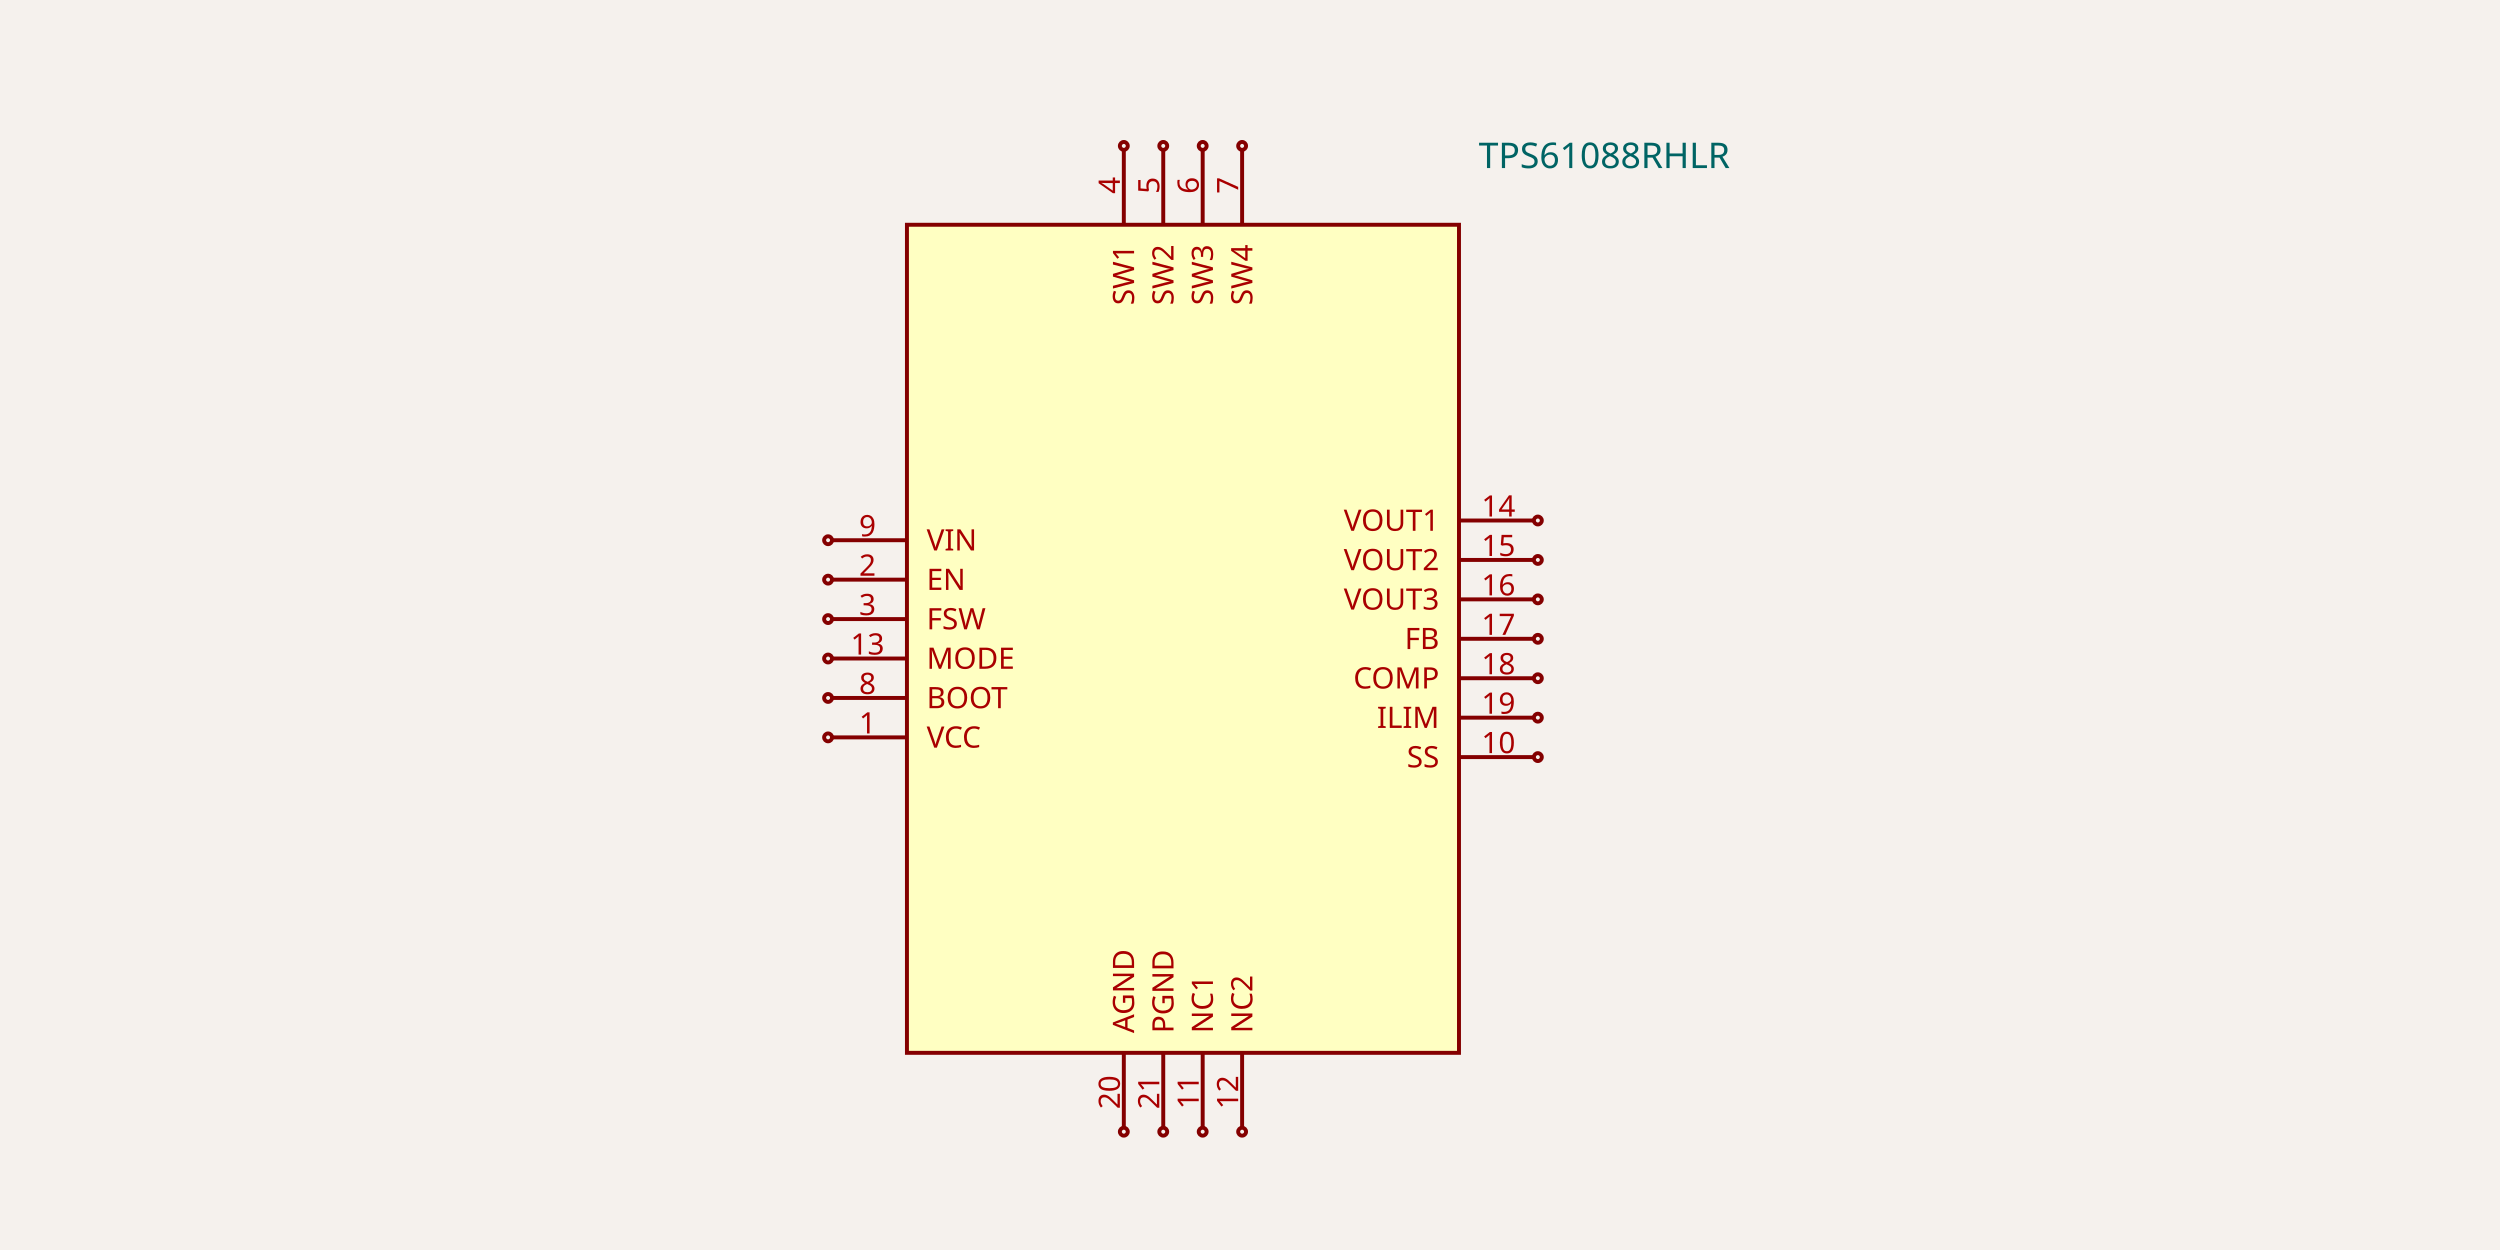
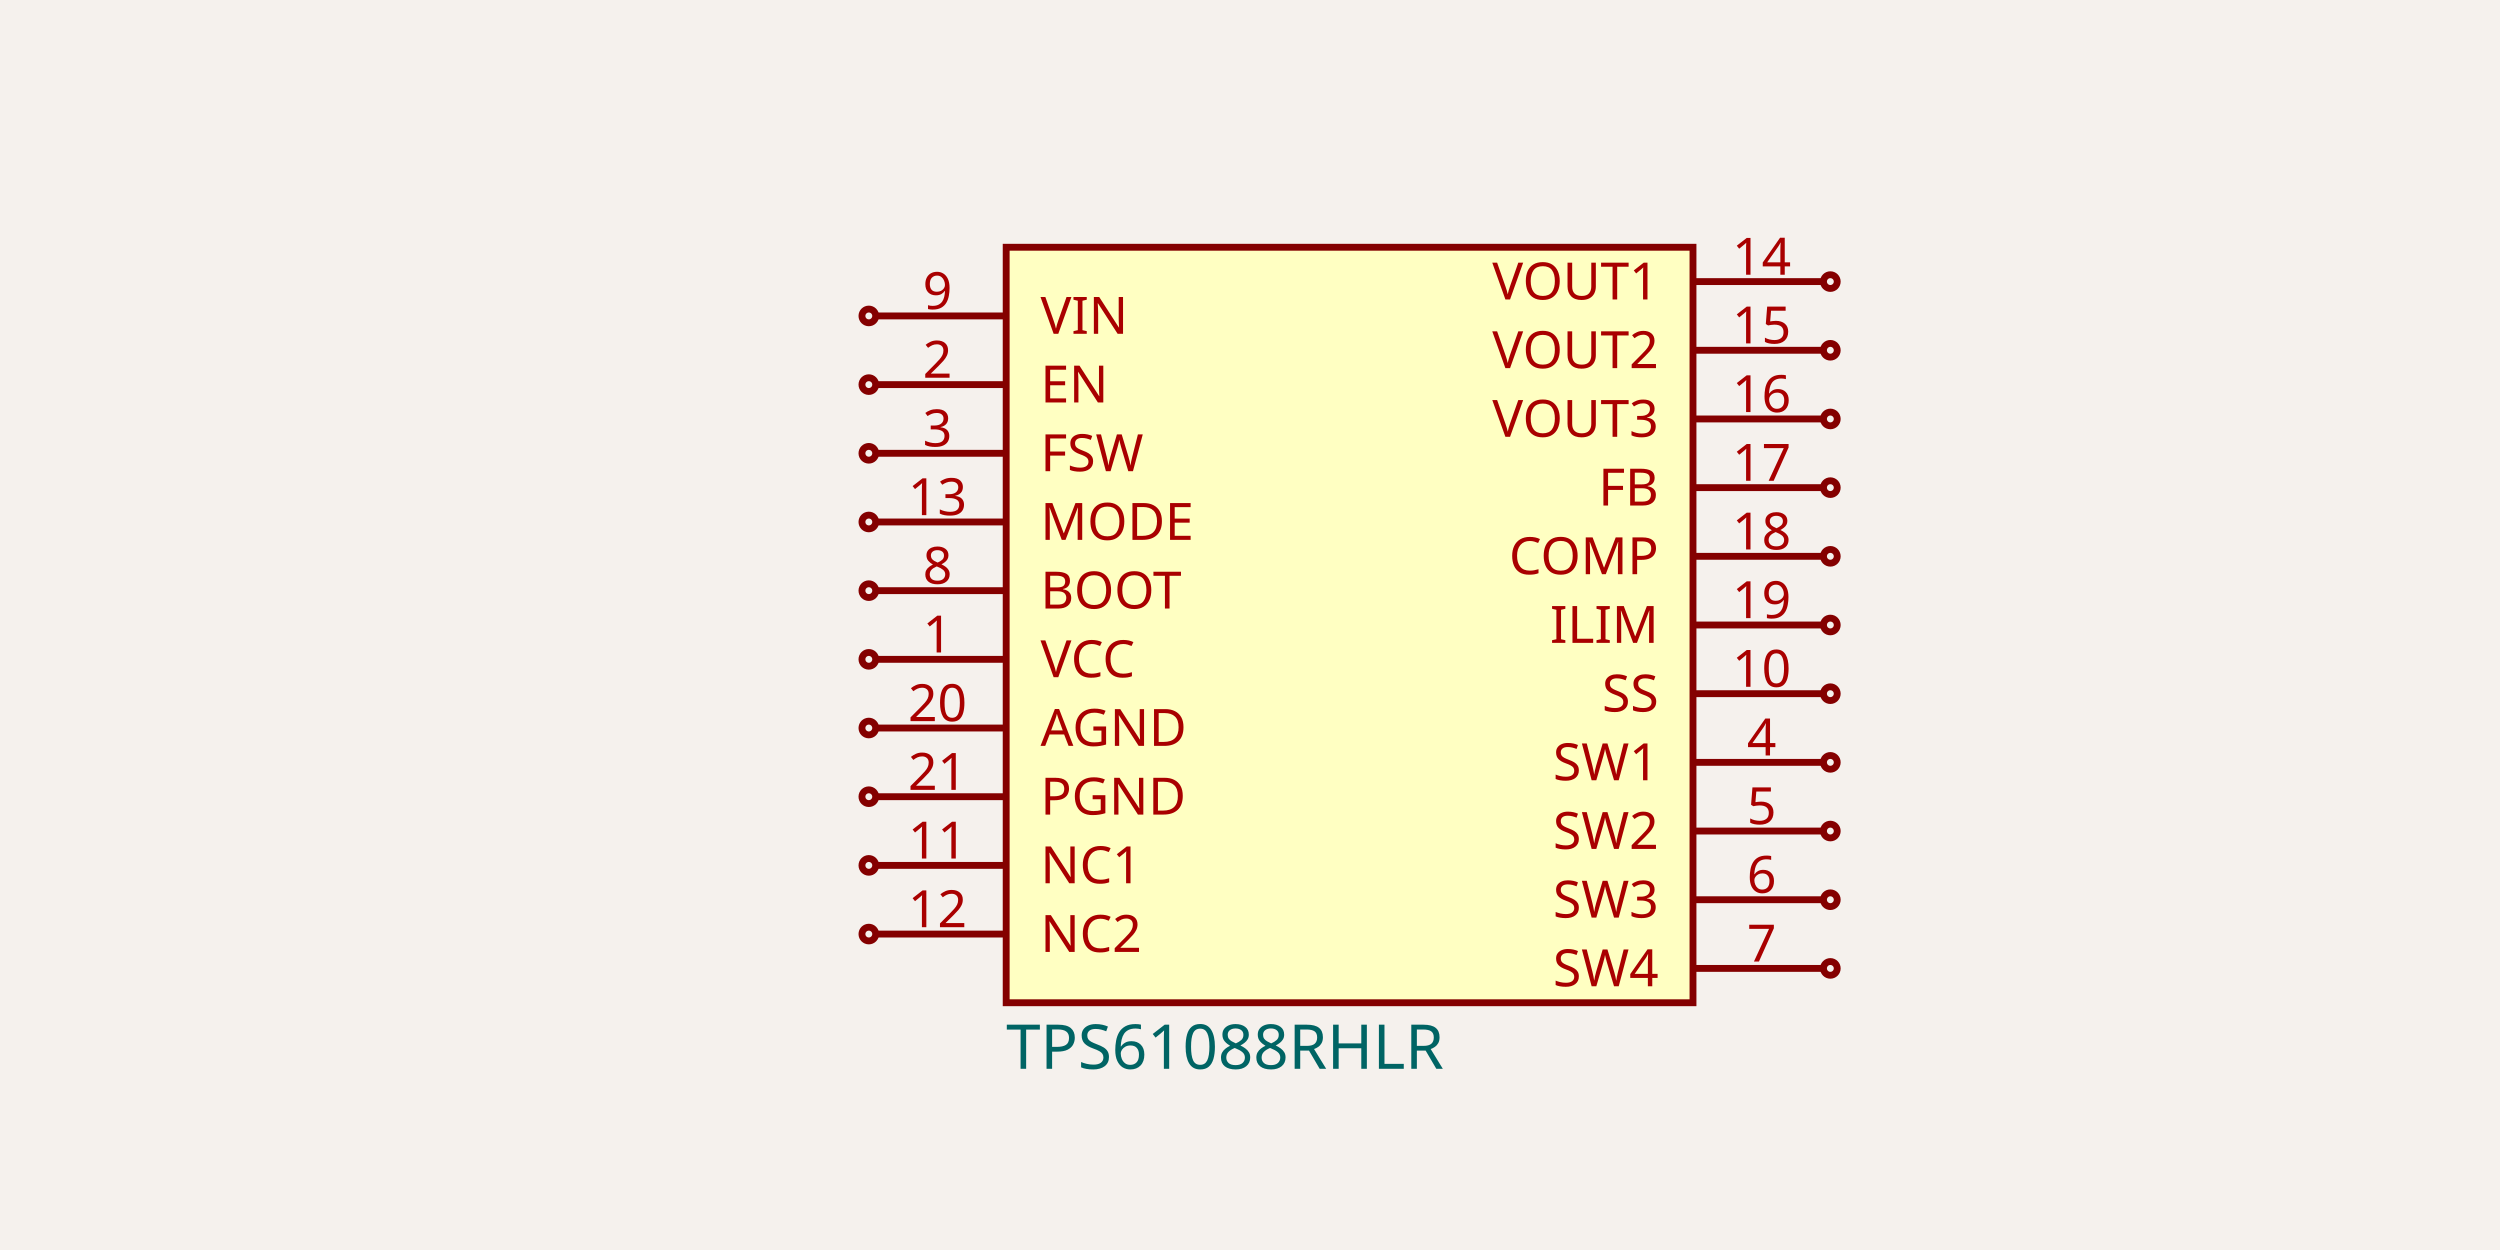
- <svg xmlns="http://www.w3.org/2000/svg" class="tscircuit-schematic" width="1200" height="600" style="background-color: rgb(245, 241, 237)" data-real-to-screen-transform="matrix(94.6372239748,0,0,-94.6372239748,567.8233438486,306.6246056782)">
+ <svg xmlns="http://www.w3.org/2000/svg" class="tscircuit-schematic" width="1200" height="600" style="background-color: rgb(245, 241, 237)" data-real-to-screen-transform="matrix(164.8351648352,0,0,-164.8351648352,647.8021978022,300)">
  <style>
              .boundary { fill: rgb(245, 241, 237); }
              .schematic-boundary { fill: none; stroke: #fff; }
              .component { fill: none; stroke: rgb(132, 0, 0); }
              .chip { fill: rgb(255, 255, 194); stroke: rgb(132, 0, 0); }
              .component-pin { fill: none; stroke: rgb(132, 0, 0); }
              .text { font-family: sans-serif; fill: rgb(0, 150, 0); }
              .pin-number { fill: rgb(169, 0, 0); }
              .port-label { fill: rgb(0, 100, 100); }
              .component-name { fill: rgb(0, 100, 100); }
              
            </style>
  <rect class="boundary" x="0" y="0" width="1200" height="600" />
  <g class="sch-component" data-circuit-json-type="schematic_component" data-schematic-component-id="schematic_component_0">
-     <rect class="component chip sch-component-body" x="435.331" y="107.886" width="264.984" height="397.476" stroke-width="1.893px" fill="rgb(255, 255, 194)" stroke="rgb(132, 0, 0)" />
-     <rect class="component-overlay sch-component-overlay" x="435.331" y="107.886" width="264.984" height="397.476" fill="transparent" />
-     <text class="sch-text" x="709.779" y="74.763" fill="#006464" text-anchor="start" dominant-baseline="middle" font-family="sans-serif" font-size="17.035px" transform="rotate(0, 709.7792, 74.76341)">TPS61088RHLR</text>
-     <text class="sch-text" x="709.779" y="55.836" fill="#006464" text-anchor="start" dominant-baseline="middle" font-family="sans-serif" font-size="17.035px" transform="rotate(0, 709.7792, 55.83596)" />
-     <line class="component-pin sch-component-pin sch-port-line" x1="435.331" y1="353.943" x2="399.369" y2="353.943" stroke-width="1.893px" />
+     <rect class="component chip sch-component-body" x="482.967" y="118.681" width="329.67" height="362.637" stroke-width="3.297px" fill="rgb(255, 255, 194)" stroke="rgb(132, 0, 0)" />
+     <rect class="component-overlay sch-component-overlay" x="482.967" y="118.681" width="329.67" height="362.637" fill="transparent" />
+     <text class="sch-text" x="482.967" y="502.747" fill="#006464" text-anchor="start" dominant-baseline="middle" font-family="sans-serif" font-size="29.67px" transform="rotate(0, 482.967, 502.7473)">TPS61088RHLR</text>
+     <text class="sch-text" x="482.967" y="97.253" fill="#006464" text-anchor="start" dominant-baseline="middle" font-family="sans-serif" font-size="29.67px" transform="rotate(0, 482.967, 97.25275)" />
+     <line class="component-pin sch-component-pin sch-port-line" x1="482.967" y1="316.484" x2="420.33" y2="316.484" stroke-width="3.297px" />
    <g class="sch-port" data-schematic-port-id="source_port_0">
-       <circle class="component-pin sch-component-pin sch-port-terminal" cx="397.476" cy="353.943" r="1.893" stroke-width="1.893px" />
-       <rect x="395.584" y="352.05" width="3.785" height="3.785" opacity="0" />
-     </g>
-     <text class="pin-number sch-pin-number" x="416.404" y="352.05" style="font-family: sans-serif;" fill="rgb(169, 0, 0)" text-anchor="middle" dominant-baseline="auto" font-size="14.196px" transform="">1</text>
-     <text class="pin-number sch-pin-label" x="444.795" y="353.943" style="font-family: sans-serif;" fill="rgb(169, 0, 0)" text-anchor="start" dominant-baseline="middle" font-size="14.196px" transform="">VCC</text>
-     <line class="component-pin sch-component-pin sch-port-line" x1="435.331" y1="278.233" x2="399.369" y2="278.233" stroke-width="1.893px" />
+       <circle class="component-pin sch-component-pin sch-port-terminal" cx="417.033" cy="316.484" r="3.297" stroke-width="3.297px" />
+       <rect x="413.736" y="313.187" width="6.593" height="6.593" opacity="0" />
+     </g>
+     <text class="pin-number sch-pin-number" x="450" y="313.187" style="font-family: sans-serif;" fill="rgb(169, 0, 0)" text-anchor="middle" dominant-baseline="auto" font-size="24.725px" transform="">1</text>
+     <text class="pin-number sch-pin-label" x="499.451" y="316.484" style="font-family: sans-serif;" fill="rgb(169, 0, 0)" text-anchor="start" dominant-baseline="middle" font-size="24.725px" transform="">VCC</text>
+     <line class="component-pin sch-component-pin sch-port-line" x1="482.967" y1="184.615" x2="420.33" y2="184.615" stroke-width="3.297px" />
    <g class="sch-port" data-schematic-port-id="source_port_1">
-       <circle class="component-pin sch-component-pin sch-port-terminal" cx="397.476" cy="278.233" r="1.893" stroke-width="1.893px" />
-       <rect x="395.584" y="276.341" width="3.785" height="3.785" opacity="0" />
-     </g>
-     <text class="pin-number sch-pin-number" x="416.404" y="276.341" style="font-family: sans-serif;" fill="rgb(169, 0, 0)" text-anchor="middle" dominant-baseline="auto" font-size="14.196px" transform="">2</text>
-     <text class="pin-number sch-pin-label" x="444.795" y="278.233" style="font-family: sans-serif;" fill="rgb(169, 0, 0)" text-anchor="start" dominant-baseline="middle" font-size="14.196px" transform="">EN</text>
-     <line class="component-pin sch-component-pin sch-port-line" x1="435.331" y1="297.161" x2="399.369" y2="297.161" stroke-width="1.893px" />
+       <circle class="component-pin sch-component-pin sch-port-terminal" cx="417.033" cy="184.615" r="3.297" stroke-width="3.297px" />
+       <rect x="413.736" y="181.319" width="6.593" height="6.593" opacity="0" />
+     </g>
+     <text class="pin-number sch-pin-number" x="450" y="181.319" style="font-family: sans-serif;" fill="rgb(169, 0, 0)" text-anchor="middle" dominant-baseline="auto" font-size="24.725px" transform="">2</text>
+     <text class="pin-number sch-pin-label" x="499.451" y="184.615" style="font-family: sans-serif;" fill="rgb(169, 0, 0)" text-anchor="start" dominant-baseline="middle" font-size="24.725px" transform="">EN</text>
+     <line class="component-pin sch-component-pin sch-port-line" x1="482.967" y1="217.582" x2="420.33" y2="217.582" stroke-width="3.297px" />
    <g class="sch-port" data-schematic-port-id="source_port_2">
-       <circle class="component-pin sch-component-pin sch-port-terminal" cx="397.476" cy="297.161" r="1.893" stroke-width="1.893px" />
-       <rect x="395.584" y="295.268" width="3.785" height="3.785" opacity="0" />
-     </g>
-     <text class="pin-number sch-pin-number" x="416.404" y="295.268" style="font-family: sans-serif;" fill="rgb(169, 0, 0)" text-anchor="middle" dominant-baseline="auto" font-size="14.196px" transform="">3</text>
-     <text class="pin-number sch-pin-label" x="444.795" y="297.161" style="font-family: sans-serif;" fill="rgb(169, 0, 0)" text-anchor="start" dominant-baseline="middle" font-size="14.196px" transform="">FSW</text>
-     <line class="component-pin sch-component-pin sch-port-line" x1="539.432" y1="107.886" x2="539.432" y2="71.924" stroke-width="1.893px" />
+       <circle class="component-pin sch-component-pin sch-port-terminal" cx="417.033" cy="217.582" r="3.297" stroke-width="3.297px" />
+       <rect x="413.736" y="214.286" width="6.593" height="6.593" opacity="0" />
+     </g>
+     <text class="pin-number sch-pin-number" x="450" y="214.286" style="font-family: sans-serif;" fill="rgb(169, 0, 0)" text-anchor="middle" dominant-baseline="auto" font-size="24.725px" transform="">3</text>
+     <text class="pin-number sch-pin-label" x="499.451" y="217.582" style="font-family: sans-serif;" fill="rgb(169, 0, 0)" text-anchor="start" dominant-baseline="middle" font-size="24.725px" transform="">FSW</text>
+     <line class="component-pin sch-component-pin sch-port-line" x1="812.637" y1="365.934" x2="875.275" y2="365.934" stroke-width="3.297px" />
    <g class="sch-port" data-schematic-port-id="source_port_3">
-       <circle class="component-pin sch-component-pin sch-port-terminal" cx="539.432" cy="70.032" r="1.893" stroke-width="1.893px" />
-       <rect x="537.539" y="68.139" width="3.785" height="3.785" opacity="0" />
-     </g>
-     <text class="pin-number sch-pin-number" x="537.539" y="88.959" style="font-family: sans-serif;" fill="rgb(169, 0, 0)" text-anchor="middle" dominant-baseline="auto" font-size="14.196px" transform="rotate(-90 537.5394 88.95899)">4</text>
-     <text class="pin-number sch-pin-label" x="539.432" y="117.35" style="font-family: sans-serif;" fill="rgb(169, 0, 0)" text-anchor="end" dominant-baseline="middle" font-size="14.196px" transform="rotate(-90 539.4322 117.3502)">SW1</text>
-     <line class="component-pin sch-component-pin sch-port-line" x1="558.36" y1="107.886" x2="558.36" y2="71.924" stroke-width="1.893px" />
+       <circle class="component-pin sch-component-pin sch-port-terminal" cx="878.571" cy="365.934" r="3.297" stroke-width="3.297px" />
+       <rect x="875.275" y="362.637" width="6.593" height="6.593" opacity="0" />
+     </g>
+     <text class="pin-number sch-pin-number" x="845.604" y="362.637" style="font-family: sans-serif;" fill="rgb(169, 0, 0)" text-anchor="middle" dominant-baseline="auto" font-size="24.725px" transform="">4</text>
+     <text class="pin-number sch-pin-label" x="796.154" y="365.934" style="font-family: sans-serif;" fill="rgb(169, 0, 0)" text-anchor="end" dominant-baseline="middle" font-size="24.725px" transform="">SW1</text>
+     <line class="component-pin sch-component-pin sch-port-line" x1="812.637" y1="398.901" x2="875.275" y2="398.901" stroke-width="3.297px" />
    <g class="sch-port" data-schematic-port-id="source_port_4">
-       <circle class="component-pin sch-component-pin sch-port-terminal" cx="558.36" cy="70.032" r="1.893" stroke-width="1.893px" />
-       <rect x="556.467" y="68.139" width="3.785" height="3.785" opacity="0" />
-     </g>
-     <text class="pin-number sch-pin-number" x="556.467" y="88.959" style="font-family: sans-serif;" fill="rgb(169, 0, 0)" text-anchor="middle" dominant-baseline="auto" font-size="14.196px" transform="rotate(-90 556.4669 88.95899)">5</text>
-     <text class="pin-number sch-pin-label" x="558.36" y="117.35" style="font-family: sans-serif;" fill="rgb(169, 0, 0)" text-anchor="end" dominant-baseline="middle" font-size="14.196px" transform="rotate(-90 558.3596 117.3502)">SW2</text>
-     <line class="component-pin sch-component-pin sch-port-line" x1="577.287" y1="107.886" x2="577.287" y2="71.924" stroke-width="1.893px" />
+       <circle class="component-pin sch-component-pin sch-port-terminal" cx="878.571" cy="398.901" r="3.297" stroke-width="3.297px" />
+       <rect x="875.275" y="395.604" width="6.593" height="6.593" opacity="0" />
+     </g>
+     <text class="pin-number sch-pin-number" x="845.604" y="395.604" style="font-family: sans-serif;" fill="rgb(169, 0, 0)" text-anchor="middle" dominant-baseline="auto" font-size="24.725px" transform="">5</text>
+     <text class="pin-number sch-pin-label" x="796.154" y="398.901" style="font-family: sans-serif;" fill="rgb(169, 0, 0)" text-anchor="end" dominant-baseline="middle" font-size="24.725px" transform="">SW2</text>
+     <line class="component-pin sch-component-pin sch-port-line" x1="812.637" y1="431.868" x2="875.275" y2="431.868" stroke-width="3.297px" />
    <g class="sch-port" data-schematic-port-id="source_port_5">
-       <circle class="component-pin sch-component-pin sch-port-terminal" cx="577.287" cy="70.032" r="1.893" stroke-width="1.893px" />
-       <rect x="575.394" y="68.139" width="3.785" height="3.785" opacity="0" />
-     </g>
-     <text class="pin-number sch-pin-number" x="575.394" y="88.959" style="font-family: sans-serif;" fill="rgb(169, 0, 0)" text-anchor="middle" dominant-baseline="auto" font-size="14.196px" transform="rotate(-90 575.3943 88.95899)">6</text>
-     <text class="pin-number sch-pin-label" x="577.287" y="117.35" style="font-family: sans-serif;" fill="rgb(169, 0, 0)" text-anchor="end" dominant-baseline="middle" font-size="14.196px" transform="rotate(-90 577.2871 117.3502)">SW3</text>
-     <line class="component-pin sch-component-pin sch-port-line" x1="596.215" y1="107.886" x2="596.215" y2="71.924" stroke-width="1.893px" />
+       <circle class="component-pin sch-component-pin sch-port-terminal" cx="878.571" cy="431.868" r="3.297" stroke-width="3.297px" />
+       <rect x="875.275" y="428.571" width="6.593" height="6.593" opacity="0" />
+     </g>
+     <text class="pin-number sch-pin-number" x="845.604" y="428.571" style="font-family: sans-serif;" fill="rgb(169, 0, 0)" text-anchor="middle" dominant-baseline="auto" font-size="24.725px" transform="">6</text>
+     <text class="pin-number sch-pin-label" x="796.154" y="431.868" style="font-family: sans-serif;" fill="rgb(169, 0, 0)" text-anchor="end" dominant-baseline="middle" font-size="24.725px" transform="">SW3</text>
+     <line class="component-pin sch-component-pin sch-port-line" x1="812.637" y1="464.835" x2="875.275" y2="464.835" stroke-width="3.297px" />
    <g class="sch-port" data-schematic-port-id="source_port_6">
-       <circle class="component-pin sch-component-pin sch-port-terminal" cx="596.215" cy="70.032" r="1.893" stroke-width="1.893px" />
-       <rect x="594.322" y="68.139" width="3.785" height="3.785" opacity="0" />
-     </g>
-     <text class="pin-number sch-pin-number" x="594.322" y="88.959" style="font-family: sans-serif;" fill="rgb(169, 0, 0)" text-anchor="middle" dominant-baseline="auto" font-size="14.196px" transform="rotate(-90 594.3218 88.95899)">7</text>
-     <text class="pin-number sch-pin-label" x="596.215" y="117.35" style="font-family: sans-serif;" fill="rgb(169, 0, 0)" text-anchor="end" dominant-baseline="middle" font-size="14.196px" transform="rotate(-90 596.2145 117.3502)">SW4</text>
-     <line class="component-pin sch-component-pin sch-port-line" x1="435.331" y1="335.016" x2="399.369" y2="335.016" stroke-width="1.893px" />
+       <circle class="component-pin sch-component-pin sch-port-terminal" cx="878.571" cy="464.835" r="3.297" stroke-width="3.297px" />
+       <rect x="875.275" y="461.538" width="6.593" height="6.593" opacity="0" />
+     </g>
+     <text class="pin-number sch-pin-number" x="845.604" y="461.538" style="font-family: sans-serif;" fill="rgb(169, 0, 0)" text-anchor="middle" dominant-baseline="auto" font-size="24.725px" transform="">7</text>
+     <text class="pin-number sch-pin-label" x="796.154" y="464.835" style="font-family: sans-serif;" fill="rgb(169, 0, 0)" text-anchor="end" dominant-baseline="middle" font-size="24.725px" transform="">SW4</text>
+     <line class="component-pin sch-component-pin sch-port-line" x1="482.967" y1="283.516" x2="420.33" y2="283.516" stroke-width="3.297px" />
    <g class="sch-port" data-schematic-port-id="source_port_7">
-       <circle class="component-pin sch-component-pin sch-port-terminal" cx="397.476" cy="335.016" r="1.893" stroke-width="1.893px" />
-       <rect x="395.584" y="333.123" width="3.785" height="3.785" opacity="0" />
-     </g>
-     <text class="pin-number sch-pin-number" x="416.404" y="333.123" style="font-family: sans-serif;" fill="rgb(169, 0, 0)" text-anchor="middle" dominant-baseline="auto" font-size="14.196px" transform="">8</text>
-     <text class="pin-number sch-pin-label" x="444.795" y="335.016" style="font-family: sans-serif;" fill="rgb(169, 0, 0)" text-anchor="start" dominant-baseline="middle" font-size="14.196px" transform="">BOOT</text>
-     <line class="component-pin sch-component-pin sch-port-line" x1="435.331" y1="259.306" x2="399.369" y2="259.306" stroke-width="1.893px" />
+       <circle class="component-pin sch-component-pin sch-port-terminal" cx="417.033" cy="283.516" r="3.297" stroke-width="3.297px" />
+       <rect x="413.736" y="280.22" width="6.593" height="6.593" opacity="0" />
+     </g>
+     <text class="pin-number sch-pin-number" x="450" y="280.22" style="font-family: sans-serif;" fill="rgb(169, 0, 0)" text-anchor="middle" dominant-baseline="auto" font-size="24.725px" transform="">8</text>
+     <text class="pin-number sch-pin-label" x="499.451" y="283.516" style="font-family: sans-serif;" fill="rgb(169, 0, 0)" text-anchor="start" dominant-baseline="middle" font-size="24.725px" transform="">BOOT</text>
+     <line class="component-pin sch-component-pin sch-port-line" x1="482.967" y1="151.648" x2="420.33" y2="151.648" stroke-width="3.297px" />
    <g class="sch-port" data-schematic-port-id="source_port_8">
-       <circle class="component-pin sch-component-pin sch-port-terminal" cx="397.476" cy="259.306" r="1.893" stroke-width="1.893px" />
-       <rect x="395.584" y="257.413" width="3.785" height="3.785" opacity="0" />
-     </g>
-     <text class="pin-number sch-pin-number" x="416.404" y="257.413" style="font-family: sans-serif;" fill="rgb(169, 0, 0)" text-anchor="middle" dominant-baseline="auto" font-size="14.196px" transform="">9</text>
-     <text class="pin-number sch-pin-label" x="444.795" y="259.306" style="font-family: sans-serif;" fill="rgb(169, 0, 0)" text-anchor="start" dominant-baseline="middle" font-size="14.196px" transform="">VIN</text>
-     <line class="component-pin sch-component-pin sch-port-line" x1="700.315" y1="363.407" x2="736.278" y2="363.407" stroke-width="1.893px" />
+       <circle class="component-pin sch-component-pin sch-port-terminal" cx="417.033" cy="151.648" r="3.297" stroke-width="3.297px" />
+       <rect x="413.736" y="148.352" width="6.593" height="6.593" opacity="0" />
+     </g>
+     <text class="pin-number sch-pin-number" x="450" y="148.352" style="font-family: sans-serif;" fill="rgb(169, 0, 0)" text-anchor="middle" dominant-baseline="auto" font-size="24.725px" transform="">9</text>
+     <text class="pin-number sch-pin-label" x="499.451" y="151.648" style="font-family: sans-serif;" fill="rgb(169, 0, 0)" text-anchor="start" dominant-baseline="middle" font-size="24.725px" transform="">VIN</text>
+     <line class="component-pin sch-component-pin sch-port-line" x1="812.637" y1="332.967" x2="875.275" y2="332.967" stroke-width="3.297px" />
    <g class="sch-port" data-schematic-port-id="source_port_9">
-       <circle class="component-pin sch-component-pin sch-port-terminal" cx="738.17" cy="363.407" r="1.893" stroke-width="1.893px" />
-       <rect x="736.278" y="361.514" width="3.785" height="3.785" opacity="0" />
-     </g>
-     <text class="pin-number sch-pin-number" x="719.243" y="361.514" style="font-family: sans-serif;" fill="rgb(169, 0, 0)" text-anchor="middle" dominant-baseline="auto" font-size="14.196px" transform="">10</text>
-     <text class="pin-number sch-pin-label" x="690.852" y="363.407" style="font-family: sans-serif;" fill="rgb(169, 0, 0)" text-anchor="end" dominant-baseline="middle" font-size="14.196px" transform="">SS</text>
-     <line class="component-pin sch-component-pin sch-port-line" x1="577.287" y1="505.363" x2="577.287" y2="541.325" stroke-width="1.893px" />
+       <circle class="component-pin sch-component-pin sch-port-terminal" cx="878.571" cy="332.967" r="3.297" stroke-width="3.297px" />
+       <rect x="875.275" y="329.67" width="6.593" height="6.593" opacity="0" />
+     </g>
+     <text class="pin-number sch-pin-number" x="845.604" y="329.67" style="font-family: sans-serif;" fill="rgb(169, 0, 0)" text-anchor="middle" dominant-baseline="auto" font-size="24.725px" transform="">10</text>
+     <text class="pin-number sch-pin-label" x="796.154" y="332.967" style="font-family: sans-serif;" fill="rgb(169, 0, 0)" text-anchor="end" dominant-baseline="middle" font-size="24.725px" transform="">SS</text>
+     <line class="component-pin sch-component-pin sch-port-line" x1="482.967" y1="415.385" x2="420.33" y2="415.385" stroke-width="3.297px" />
    <g class="sch-port" data-schematic-port-id="source_port_10">
-       <circle class="component-pin sch-component-pin sch-port-terminal" cx="577.287" cy="543.218" r="1.893" stroke-width="1.893px" />
-       <rect x="575.394" y="541.325" width="3.785" height="3.785" opacity="0" />
-     </g>
-     <text class="pin-number sch-pin-number" x="575.394" y="524.29" style="font-family: sans-serif;" fill="rgb(169, 0, 0)" text-anchor="middle" dominant-baseline="auto" font-size="14.196px" transform="rotate(-90 575.3943 524.2902)">11</text>
-     <text class="pin-number sch-pin-label" x="577.287" y="495.899" style="font-family: sans-serif;" fill="rgb(169, 0, 0)" text-anchor="start" dominant-baseline="middle" font-size="14.196px" transform="rotate(-90 577.2871 495.8991)">NC1</text>
-     <line class="component-pin sch-component-pin sch-port-line" x1="596.215" y1="505.363" x2="596.215" y2="541.325" stroke-width="1.893px" />
+       <circle class="component-pin sch-component-pin sch-port-terminal" cx="417.033" cy="415.385" r="3.297" stroke-width="3.297px" />
+       <rect x="413.736" y="412.088" width="6.593" height="6.593" opacity="0" />
+     </g>
+     <text class="pin-number sch-pin-number" x="450" y="412.088" style="font-family: sans-serif;" fill="rgb(169, 0, 0)" text-anchor="middle" dominant-baseline="auto" font-size="24.725px" transform="">11</text>
+     <text class="pin-number sch-pin-label" x="499.451" y="415.385" style="font-family: sans-serif;" fill="rgb(169, 0, 0)" text-anchor="start" dominant-baseline="middle" font-size="24.725px" transform="">NC1</text>
+     <line class="component-pin sch-component-pin sch-port-line" x1="482.967" y1="448.352" x2="420.33" y2="448.352" stroke-width="3.297px" />
    <g class="sch-port" data-schematic-port-id="source_port_11">
-       <circle class="component-pin sch-component-pin sch-port-terminal" cx="596.215" cy="543.218" r="1.893" stroke-width="1.893px" />
-       <rect x="594.322" y="541.325" width="3.785" height="3.785" opacity="0" />
-     </g>
-     <text class="pin-number sch-pin-number" x="594.322" y="524.29" style="font-family: sans-serif;" fill="rgb(169, 0, 0)" text-anchor="middle" dominant-baseline="auto" font-size="14.196px" transform="rotate(-90 594.3218 524.2902)">12</text>
-     <text class="pin-number sch-pin-label" x="596.215" y="495.899" style="font-family: sans-serif;" fill="rgb(169, 0, 0)" text-anchor="start" dominant-baseline="middle" font-size="14.196px" transform="rotate(-90 596.2145 495.8991)">NC2</text>
-     <line class="component-pin sch-component-pin sch-port-line" x1="435.331" y1="316.088" x2="399.369" y2="316.088" stroke-width="1.893px" />
+       <circle class="component-pin sch-component-pin sch-port-terminal" cx="417.033" cy="448.352" r="3.297" stroke-width="3.297px" />
+       <rect x="413.736" y="445.055" width="6.593" height="6.593" opacity="0" />
+     </g>
+     <text class="pin-number sch-pin-number" x="450" y="445.055" style="font-family: sans-serif;" fill="rgb(169, 0, 0)" text-anchor="middle" dominant-baseline="auto" font-size="24.725px" transform="">12</text>
+     <text class="pin-number sch-pin-label" x="499.451" y="448.352" style="font-family: sans-serif;" fill="rgb(169, 0, 0)" text-anchor="start" dominant-baseline="middle" font-size="24.725px" transform="">NC2</text>
+     <line class="component-pin sch-component-pin sch-port-line" x1="482.967" y1="250.549" x2="420.33" y2="250.549" stroke-width="3.297px" />
    <g class="sch-port" data-schematic-port-id="source_port_12">
-       <circle class="component-pin sch-component-pin sch-port-terminal" cx="397.476" cy="316.088" r="1.893" stroke-width="1.893px" />
-       <rect x="395.584" y="314.196" width="3.785" height="3.785" opacity="0" />
-     </g>
-     <text class="pin-number sch-pin-number" x="416.404" y="314.196" style="font-family: sans-serif;" fill="rgb(169, 0, 0)" text-anchor="middle" dominant-baseline="auto" font-size="14.196px" transform="">13</text>
-     <text class="pin-number sch-pin-label" x="444.795" y="316.088" style="font-family: sans-serif;" fill="rgb(169, 0, 0)" text-anchor="start" dominant-baseline="middle" font-size="14.196px" transform="">MODE</text>
-     <line class="component-pin sch-component-pin sch-port-line" x1="700.315" y1="249.842" x2="736.278" y2="249.842" stroke-width="1.893px" />
+       <circle class="component-pin sch-component-pin sch-port-terminal" cx="417.033" cy="250.549" r="3.297" stroke-width="3.297px" />
+       <rect x="413.736" y="247.253" width="6.593" height="6.593" opacity="0" />
+     </g>
+     <text class="pin-number sch-pin-number" x="450" y="247.253" style="font-family: sans-serif;" fill="rgb(169, 0, 0)" text-anchor="middle" dominant-baseline="auto" font-size="24.725px" transform="">13</text>
+     <text class="pin-number sch-pin-label" x="499.451" y="250.549" style="font-family: sans-serif;" fill="rgb(169, 0, 0)" text-anchor="start" dominant-baseline="middle" font-size="24.725px" transform="">MODE</text>
+     <line class="component-pin sch-component-pin sch-port-line" x1="812.637" y1="135.165" x2="875.275" y2="135.165" stroke-width="3.297px" />
    <g class="sch-port" data-schematic-port-id="source_port_13">
-       <circle class="component-pin sch-component-pin sch-port-terminal" cx="738.17" cy="249.842" r="1.893" stroke-width="1.893px" />
-       <rect x="736.278" y="247.95" width="3.785" height="3.785" opacity="0" />
-     </g>
-     <text class="pin-number sch-pin-number" x="719.243" y="247.95" style="font-family: sans-serif;" fill="rgb(169, 0, 0)" text-anchor="middle" dominant-baseline="auto" font-size="14.196px" transform="">14</text>
-     <text class="pin-number sch-pin-label" x="690.852" y="249.842" style="font-family: sans-serif;" fill="rgb(169, 0, 0)" text-anchor="end" dominant-baseline="middle" font-size="14.196px" transform="">VOUT1</text>
-     <line class="component-pin sch-component-pin sch-port-line" x1="700.315" y1="268.77" x2="736.278" y2="268.77" stroke-width="1.893px" />
+       <circle class="component-pin sch-component-pin sch-port-terminal" cx="878.571" cy="135.165" r="3.297" stroke-width="3.297px" />
+       <rect x="875.275" y="131.868" width="6.593" height="6.593" opacity="0" />
+     </g>
+     <text class="pin-number sch-pin-number" x="845.604" y="131.868" style="font-family: sans-serif;" fill="rgb(169, 0, 0)" text-anchor="middle" dominant-baseline="auto" font-size="24.725px" transform="">14</text>
+     <text class="pin-number sch-pin-label" x="796.154" y="135.165" style="font-family: sans-serif;" fill="rgb(169, 0, 0)" text-anchor="end" dominant-baseline="middle" font-size="24.725px" transform="">VOUT1</text>
+     <line class="component-pin sch-component-pin sch-port-line" x1="812.637" y1="168.132" x2="875.275" y2="168.132" stroke-width="3.297px" />
    <g class="sch-port" data-schematic-port-id="source_port_14">
-       <circle class="component-pin sch-component-pin sch-port-terminal" cx="738.17" cy="268.77" r="1.893" stroke-width="1.893px" />
-       <rect x="736.278" y="266.877" width="3.785" height="3.785" opacity="0" />
-     </g>
-     <text class="pin-number sch-pin-number" x="719.243" y="266.877" style="font-family: sans-serif;" fill="rgb(169, 0, 0)" text-anchor="middle" dominant-baseline="auto" font-size="14.196px" transform="">15</text>
-     <text class="pin-number sch-pin-label" x="690.852" y="268.77" style="font-family: sans-serif;" fill="rgb(169, 0, 0)" text-anchor="end" dominant-baseline="middle" font-size="14.196px" transform="">VOUT2</text>
-     <line class="component-pin sch-component-pin sch-port-line" x1="700.315" y1="287.697" x2="736.278" y2="287.697" stroke-width="1.893px" />
+       <circle class="component-pin sch-component-pin sch-port-terminal" cx="878.571" cy="168.132" r="3.297" stroke-width="3.297px" />
+       <rect x="875.275" y="164.835" width="6.593" height="6.593" opacity="0" />
+     </g>
+     <text class="pin-number sch-pin-number" x="845.604" y="164.835" style="font-family: sans-serif;" fill="rgb(169, 0, 0)" text-anchor="middle" dominant-baseline="auto" font-size="24.725px" transform="">15</text>
+     <text class="pin-number sch-pin-label" x="796.154" y="168.132" style="font-family: sans-serif;" fill="rgb(169, 0, 0)" text-anchor="end" dominant-baseline="middle" font-size="24.725px" transform="">VOUT2</text>
+     <line class="component-pin sch-component-pin sch-port-line" x1="812.637" y1="201.099" x2="875.275" y2="201.099" stroke-width="3.297px" />
    <g class="sch-port" data-schematic-port-id="source_port_15">
-       <circle class="component-pin sch-component-pin sch-port-terminal" cx="738.17" cy="287.697" r="1.893" stroke-width="1.893px" />
-       <rect x="736.278" y="285.804" width="3.785" height="3.785" opacity="0" />
-     </g>
-     <text class="pin-number sch-pin-number" x="719.243" y="285.804" style="font-family: sans-serif;" fill="rgb(169, 0, 0)" text-anchor="middle" dominant-baseline="auto" font-size="14.196px" transform="">16</text>
-     <text class="pin-number sch-pin-label" x="690.852" y="287.697" style="font-family: sans-serif;" fill="rgb(169, 0, 0)" text-anchor="end" dominant-baseline="middle" font-size="14.196px" transform="">VOUT3</text>
-     <line class="component-pin sch-component-pin sch-port-line" x1="700.315" y1="306.625" x2="736.278" y2="306.625" stroke-width="1.893px" />
+       <circle class="component-pin sch-component-pin sch-port-terminal" cx="878.571" cy="201.099" r="3.297" stroke-width="3.297px" />
+       <rect x="875.275" y="197.802" width="6.593" height="6.593" opacity="0" />
+     </g>
+     <text class="pin-number sch-pin-number" x="845.604" y="197.802" style="font-family: sans-serif;" fill="rgb(169, 0, 0)" text-anchor="middle" dominant-baseline="auto" font-size="24.725px" transform="">16</text>
+     <text class="pin-number sch-pin-label" x="796.154" y="201.099" style="font-family: sans-serif;" fill="rgb(169, 0, 0)" text-anchor="end" dominant-baseline="middle" font-size="24.725px" transform="">VOUT3</text>
+     <line class="component-pin sch-component-pin sch-port-line" x1="812.637" y1="234.066" x2="875.275" y2="234.066" stroke-width="3.297px" />
    <g class="sch-port" data-schematic-port-id="source_port_16">
-       <circle class="component-pin sch-component-pin sch-port-terminal" cx="738.17" cy="306.625" r="1.893" stroke-width="1.893px" />
-       <rect x="736.278" y="304.732" width="3.785" height="3.785" opacity="0" />
-     </g>
-     <text class="pin-number sch-pin-number" x="719.243" y="304.732" style="font-family: sans-serif;" fill="rgb(169, 0, 0)" text-anchor="middle" dominant-baseline="auto" font-size="14.196px" transform="">17</text>
-     <text class="pin-number sch-pin-label" x="690.852" y="306.625" style="font-family: sans-serif;" fill="rgb(169, 0, 0)" text-anchor="end" dominant-baseline="middle" font-size="14.196px" transform="">FB</text>
-     <line class="component-pin sch-component-pin sch-port-line" x1="700.315" y1="325.552" x2="736.278" y2="325.552" stroke-width="1.893px" />
+       <circle class="component-pin sch-component-pin sch-port-terminal" cx="878.571" cy="234.066" r="3.297" stroke-width="3.297px" />
+       <rect x="875.275" y="230.769" width="6.593" height="6.593" opacity="0" />
+     </g>
+     <text class="pin-number sch-pin-number" x="845.604" y="230.769" style="font-family: sans-serif;" fill="rgb(169, 0, 0)" text-anchor="middle" dominant-baseline="auto" font-size="24.725px" transform="">17</text>
+     <text class="pin-number sch-pin-label" x="796.154" y="234.066" style="font-family: sans-serif;" fill="rgb(169, 0, 0)" text-anchor="end" dominant-baseline="middle" font-size="24.725px" transform="">FB</text>
+     <line class="component-pin sch-component-pin sch-port-line" x1="812.637" y1="267.033" x2="875.275" y2="267.033" stroke-width="3.297px" />
    <g class="sch-port" data-schematic-port-id="source_port_17">
-       <circle class="component-pin sch-component-pin sch-port-terminal" cx="738.17" cy="325.552" r="1.893" stroke-width="1.893px" />
-       <rect x="736.278" y="323.659" width="3.785" height="3.785" opacity="0" />
-     </g>
-     <text class="pin-number sch-pin-number" x="719.243" y="323.659" style="font-family: sans-serif;" fill="rgb(169, 0, 0)" text-anchor="middle" dominant-baseline="auto" font-size="14.196px" transform="">18</text>
-     <text class="pin-number sch-pin-label" x="690.852" y="325.552" style="font-family: sans-serif;" fill="rgb(169, 0, 0)" text-anchor="end" dominant-baseline="middle" font-size="14.196px" transform="">COMP</text>
-     <line class="component-pin sch-component-pin sch-port-line" x1="700.315" y1="344.479" x2="736.278" y2="344.479" stroke-width="1.893px" />
+       <circle class="component-pin sch-component-pin sch-port-terminal" cx="878.571" cy="267.033" r="3.297" stroke-width="3.297px" />
+       <rect x="875.275" y="263.736" width="6.593" height="6.593" opacity="0" />
+     </g>
+     <text class="pin-number sch-pin-number" x="845.604" y="263.736" style="font-family: sans-serif;" fill="rgb(169, 0, 0)" text-anchor="middle" dominant-baseline="auto" font-size="24.725px" transform="">18</text>
+     <text class="pin-number sch-pin-label" x="796.154" y="267.033" style="font-family: sans-serif;" fill="rgb(169, 0, 0)" text-anchor="end" dominant-baseline="middle" font-size="24.725px" transform="">COMP</text>
+     <line class="component-pin sch-component-pin sch-port-line" x1="812.637" y1="300" x2="875.275" y2="300" stroke-width="3.297px" />
    <g class="sch-port" data-schematic-port-id="source_port_18">
-       <circle class="component-pin sch-component-pin sch-port-terminal" cx="738.17" cy="344.479" r="1.893" stroke-width="1.893px" />
-       <rect x="736.278" y="342.587" width="3.785" height="3.785" opacity="0" />
-     </g>
-     <text class="pin-number sch-pin-number" x="719.243" y="342.587" style="font-family: sans-serif;" fill="rgb(169, 0, 0)" text-anchor="middle" dominant-baseline="auto" font-size="14.196px" transform="">19</text>
-     <text class="pin-number sch-pin-label" x="690.852" y="344.479" style="font-family: sans-serif;" fill="rgb(169, 0, 0)" text-anchor="end" dominant-baseline="middle" font-size="14.196px" transform="">ILIM</text>
-     <line class="component-pin sch-component-pin sch-port-line" x1="539.432" y1="505.363" x2="539.432" y2="541.325" stroke-width="1.893px" />
+       <circle class="component-pin sch-component-pin sch-port-terminal" cx="878.571" cy="300" r="3.297" stroke-width="3.297px" />
+       <rect x="875.275" y="296.703" width="6.593" height="6.593" opacity="0" />
+     </g>
+     <text class="pin-number sch-pin-number" x="845.604" y="296.703" style="font-family: sans-serif;" fill="rgb(169, 0, 0)" text-anchor="middle" dominant-baseline="auto" font-size="24.725px" transform="">19</text>
+     <text class="pin-number sch-pin-label" x="796.154" y="300" style="font-family: sans-serif;" fill="rgb(169, 0, 0)" text-anchor="end" dominant-baseline="middle" font-size="24.725px" transform="">ILIM</text>
+     <line class="component-pin sch-component-pin sch-port-line" x1="482.967" y1="349.451" x2="420.33" y2="349.451" stroke-width="3.297px" />
    <g class="sch-port" data-schematic-port-id="source_port_19">
-       <circle class="component-pin sch-component-pin sch-port-terminal" cx="539.432" cy="543.218" r="1.893" stroke-width="1.893px" />
-       <rect x="537.539" y="541.325" width="3.785" height="3.785" opacity="0" />
-     </g>
-     <text class="pin-number sch-pin-number" x="537.539" y="524.29" style="font-family: sans-serif;" fill="rgb(169, 0, 0)" text-anchor="middle" dominant-baseline="auto" font-size="14.196px" transform="rotate(-90 537.5394 524.2902)">20</text>
-     <text class="pin-number sch-pin-label" x="539.432" y="495.899" style="font-family: sans-serif;" fill="rgb(169, 0, 0)" text-anchor="start" dominant-baseline="middle" font-size="14.196px" transform="rotate(-90 539.4322 495.8991)">AGND</text>
-     <line class="component-pin sch-component-pin sch-port-line" x1="558.36" y1="505.363" x2="558.36" y2="541.325" stroke-width="1.893px" />
+       <circle class="component-pin sch-component-pin sch-port-terminal" cx="417.033" cy="349.451" r="3.297" stroke-width="3.297px" />
+       <rect x="413.736" y="346.154" width="6.593" height="6.593" opacity="0" />
+     </g>
+     <text class="pin-number sch-pin-number" x="450" y="346.154" style="font-family: sans-serif;" fill="rgb(169, 0, 0)" text-anchor="middle" dominant-baseline="auto" font-size="24.725px" transform="">20</text>
+     <text class="pin-number sch-pin-label" x="499.451" y="349.451" style="font-family: sans-serif;" fill="rgb(169, 0, 0)" text-anchor="start" dominant-baseline="middle" font-size="24.725px" transform="">AGND</text>
+     <line class="component-pin sch-component-pin sch-port-line" x1="482.967" y1="382.418" x2="420.33" y2="382.418" stroke-width="3.297px" />
    <g class="sch-port" data-schematic-port-id="source_port_20">
-       <circle class="component-pin sch-component-pin sch-port-terminal" cx="558.36" cy="543.218" r="1.893" stroke-width="1.893px" />
-       <rect x="556.467" y="541.325" width="3.785" height="3.785" opacity="0" />
-     </g>
-     <text class="pin-number sch-pin-number" x="556.467" y="524.29" style="font-family: sans-serif;" fill="rgb(169, 0, 0)" text-anchor="middle" dominant-baseline="auto" font-size="14.196px" transform="rotate(-90 556.4669 524.2902)">21</text>
-     <text class="pin-number sch-pin-label" x="558.36" y="495.899" style="font-family: sans-serif;" fill="rgb(169, 0, 0)" text-anchor="start" dominant-baseline="middle" font-size="14.196px" transform="rotate(-90 558.3596 495.8991)">PGND</text>
+       <circle class="component-pin sch-component-pin sch-port-terminal" cx="417.033" cy="382.418" r="3.297" stroke-width="3.297px" />
+       <rect x="413.736" y="379.121" width="6.593" height="6.593" opacity="0" />
+     </g>
+     <text class="pin-number sch-pin-number" x="450" y="379.121" style="font-family: sans-serif;" fill="rgb(169, 0, 0)" text-anchor="middle" dominant-baseline="auto" font-size="24.725px" transform="">21</text>
+     <text class="pin-number sch-pin-label" x="499.451" y="382.418" style="font-family: sans-serif;" fill="rgb(169, 0, 0)" text-anchor="start" dominant-baseline="middle" font-size="24.725px" transform="">PGND</text>
  </g>
  <g class="schematic-port-hover sch-port-hover" data-schematic-port-id="source_port_0">
-     <circle cx="397.476" cy="353.943" r="3.785" fill="red" opacity="0" />
+     <circle cx="417.033" cy="316.484" r="6.593" fill="red" opacity="0" />
  </g>
  <g class="schematic-port-hover sch-port-hover" data-schematic-port-id="source_port_1">
-     <circle cx="397.476" cy="278.233" r="3.785" fill="red" opacity="0" />
+     <circle cx="417.033" cy="184.615" r="6.593" fill="red" opacity="0" />
  </g>
  <g class="schematic-port-hover sch-port-hover" data-schematic-port-id="source_port_2">
-     <circle cx="397.476" cy="297.161" r="3.785" fill="red" opacity="0" />
+     <circle cx="417.033" cy="217.582" r="6.593" fill="red" opacity="0" />
  </g>
  <g class="schematic-port-hover sch-port-hover" data-schematic-port-id="source_port_3">
-     <circle cx="539.432" cy="70.032" r="3.785" fill="red" opacity="0" />
+     <circle cx="878.571" cy="365.934" r="6.593" fill="red" opacity="0" />
  </g>
  <g class="schematic-port-hover sch-port-hover" data-schematic-port-id="source_port_4">
-     <circle cx="558.36" cy="70.032" r="3.785" fill="red" opacity="0" />
+     <circle cx="878.571" cy="398.901" r="6.593" fill="red" opacity="0" />
  </g>
  <g class="schematic-port-hover sch-port-hover" data-schematic-port-id="source_port_5">
-     <circle cx="577.287" cy="70.032" r="3.785" fill="red" opacity="0" />
+     <circle cx="878.571" cy="431.868" r="6.593" fill="red" opacity="0" />
  </g>
  <g class="schematic-port-hover sch-port-hover" data-schematic-port-id="source_port_6">
-     <circle cx="596.215" cy="70.032" r="3.785" fill="red" opacity="0" />
+     <circle cx="878.571" cy="464.835" r="6.593" fill="red" opacity="0" />
  </g>
  <g class="schematic-port-hover sch-port-hover" data-schematic-port-id="source_port_7">
-     <circle cx="397.476" cy="335.016" r="3.785" fill="red" opacity="0" />
+     <circle cx="417.033" cy="283.516" r="6.593" fill="red" opacity="0" />
  </g>
  <g class="schematic-port-hover sch-port-hover" data-schematic-port-id="source_port_8">
-     <circle cx="397.476" cy="259.306" r="3.785" fill="red" opacity="0" />
+     <circle cx="417.033" cy="151.648" r="6.593" fill="red" opacity="0" />
  </g>
  <g class="schematic-port-hover sch-port-hover" data-schematic-port-id="source_port_9">
-     <circle cx="738.17" cy="363.407" r="3.785" fill="red" opacity="0" />
+     <circle cx="878.571" cy="332.967" r="6.593" fill="red" opacity="0" />
  </g>
  <g class="schematic-port-hover sch-port-hover" data-schematic-port-id="source_port_10">
-     <circle cx="577.287" cy="543.218" r="3.785" fill="red" opacity="0" />
+     <circle cx="417.033" cy="415.385" r="6.593" fill="red" opacity="0" />
  </g>
  <g class="schematic-port-hover sch-port-hover" data-schematic-port-id="source_port_11">
-     <circle cx="596.215" cy="543.218" r="3.785" fill="red" opacity="0" />
+     <circle cx="417.033" cy="448.352" r="6.593" fill="red" opacity="0" />
  </g>
  <g class="schematic-port-hover sch-port-hover" data-schematic-port-id="source_port_12">
-     <circle cx="397.476" cy="316.088" r="3.785" fill="red" opacity="0" />
+     <circle cx="417.033" cy="250.549" r="6.593" fill="red" opacity="0" />
  </g>
  <g class="schematic-port-hover sch-port-hover" data-schematic-port-id="source_port_13">
-     <circle cx="738.17" cy="249.842" r="3.785" fill="red" opacity="0" />
+     <circle cx="878.571" cy="135.165" r="6.593" fill="red" opacity="0" />
  </g>
  <g class="schematic-port-hover sch-port-hover" data-schematic-port-id="source_port_14">
-     <circle cx="738.17" cy="268.77" r="3.785" fill="red" opacity="0" />
+     <circle cx="878.571" cy="168.132" r="6.593" fill="red" opacity="0" />
  </g>
  <g class="schematic-port-hover sch-port-hover" data-schematic-port-id="source_port_15">
-     <circle cx="738.17" cy="287.697" r="3.785" fill="red" opacity="0" />
+     <circle cx="878.571" cy="201.099" r="6.593" fill="red" opacity="0" />
  </g>
  <g class="schematic-port-hover sch-port-hover" data-schematic-port-id="source_port_16">
-     <circle cx="738.17" cy="306.625" r="3.785" fill="red" opacity="0" />
+     <circle cx="878.571" cy="234.066" r="6.593" fill="red" opacity="0" />
  </g>
  <g class="schematic-port-hover sch-port-hover" data-schematic-port-id="source_port_17">
-     <circle cx="738.17" cy="325.552" r="3.785" fill="red" opacity="0" />
+     <circle cx="878.571" cy="267.033" r="6.593" fill="red" opacity="0" />
  </g>
  <g class="schematic-port-hover sch-port-hover" data-schematic-port-id="source_port_18">
-     <circle cx="738.17" cy="344.479" r="3.785" fill="red" opacity="0" />
+     <circle cx="878.571" cy="300" r="6.593" fill="red" opacity="0" />
  </g>
  <g class="schematic-port-hover sch-port-hover" data-schematic-port-id="source_port_19">
-     <circle cx="539.432" cy="543.218" r="3.785" fill="red" opacity="0" />
+     <circle cx="417.033" cy="349.451" r="6.593" fill="red" opacity="0" />
  </g>
  <g class="schematic-port-hover sch-port-hover" data-schematic-port-id="source_port_20">
-     <circle cx="558.36" cy="543.218" r="3.785" fill="red" opacity="0" />
+     <circle cx="417.033" cy="382.418" r="6.593" fill="red" opacity="0" />
  </g>
</svg>
